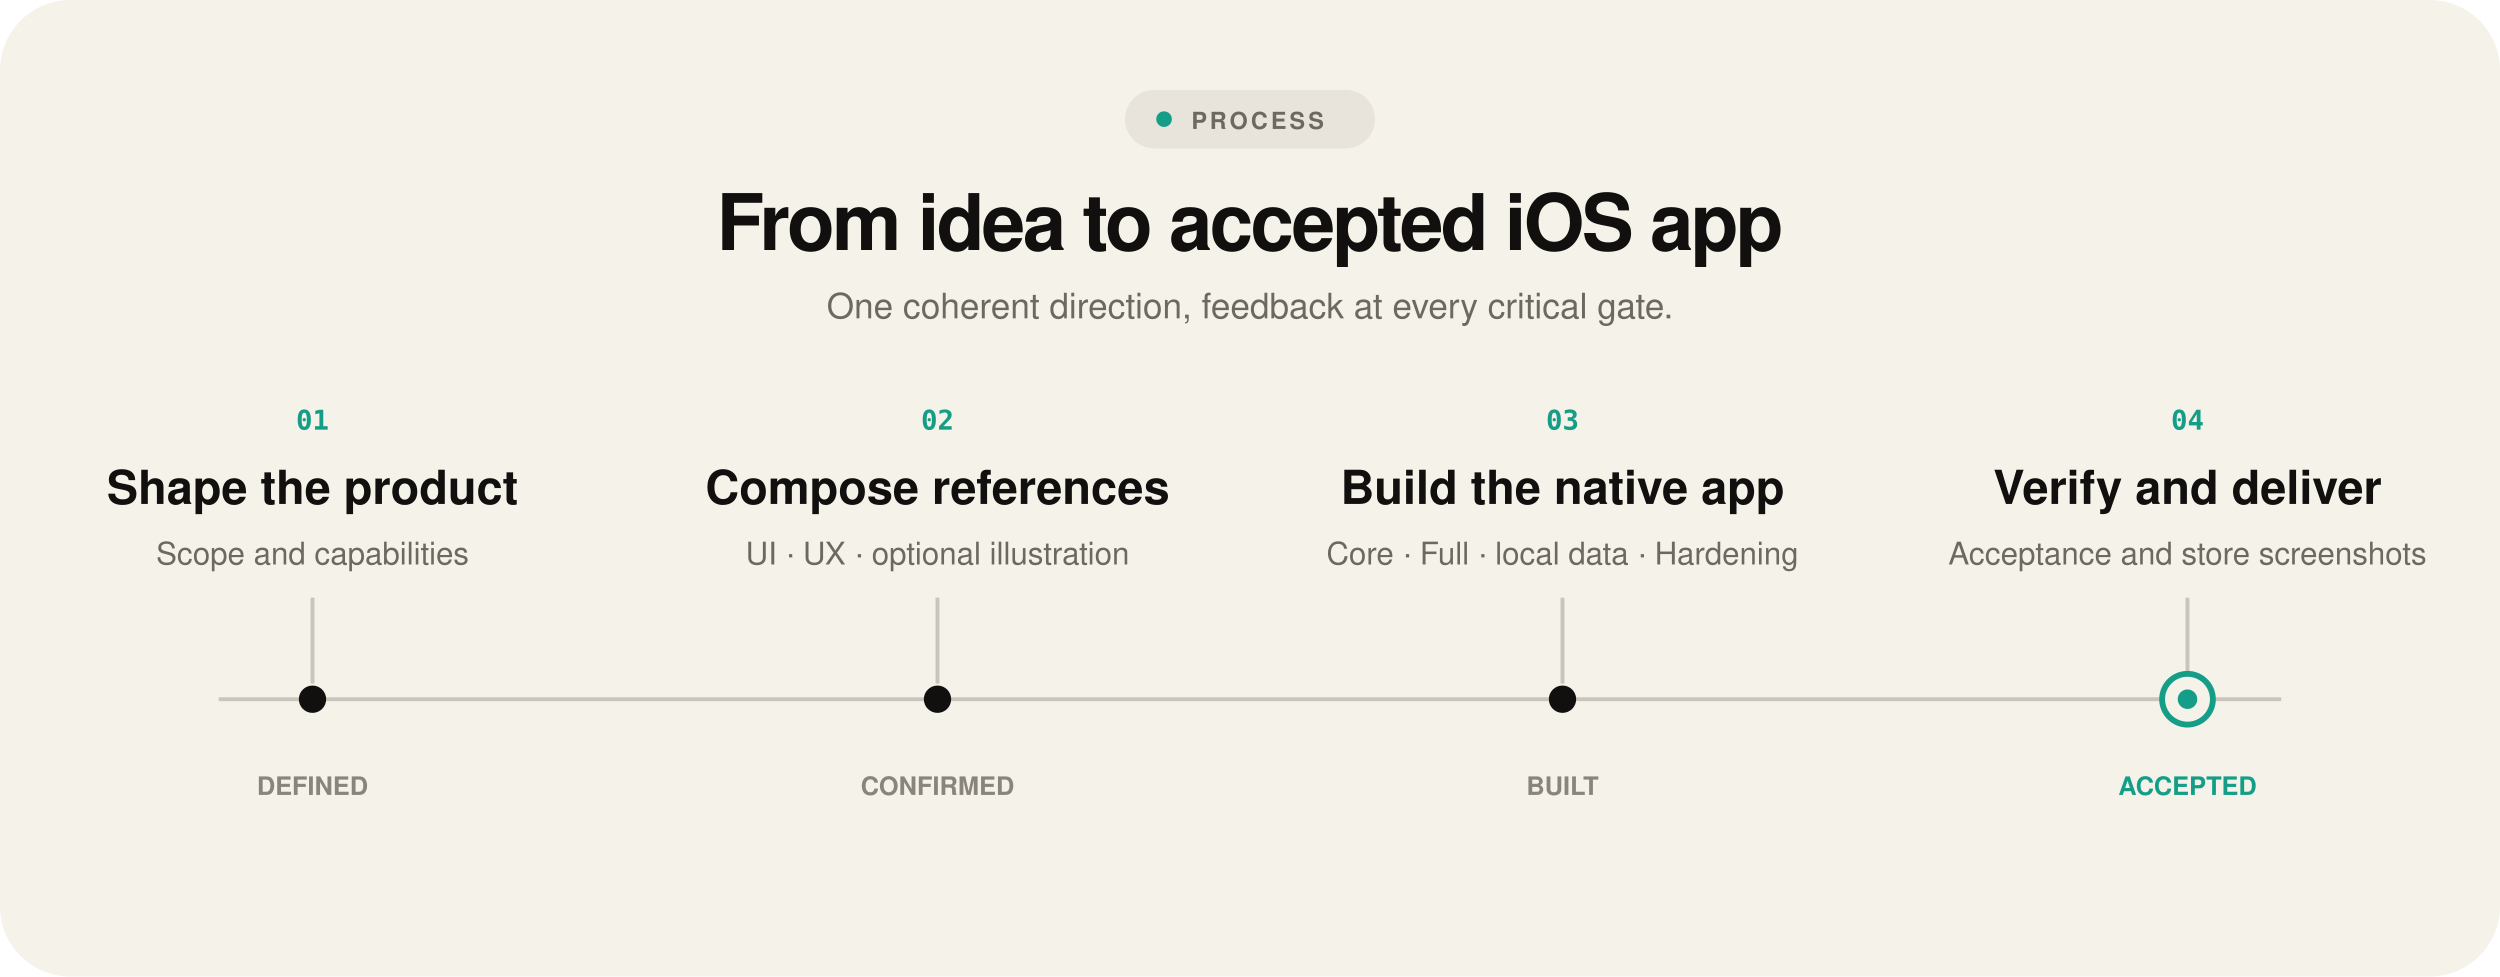
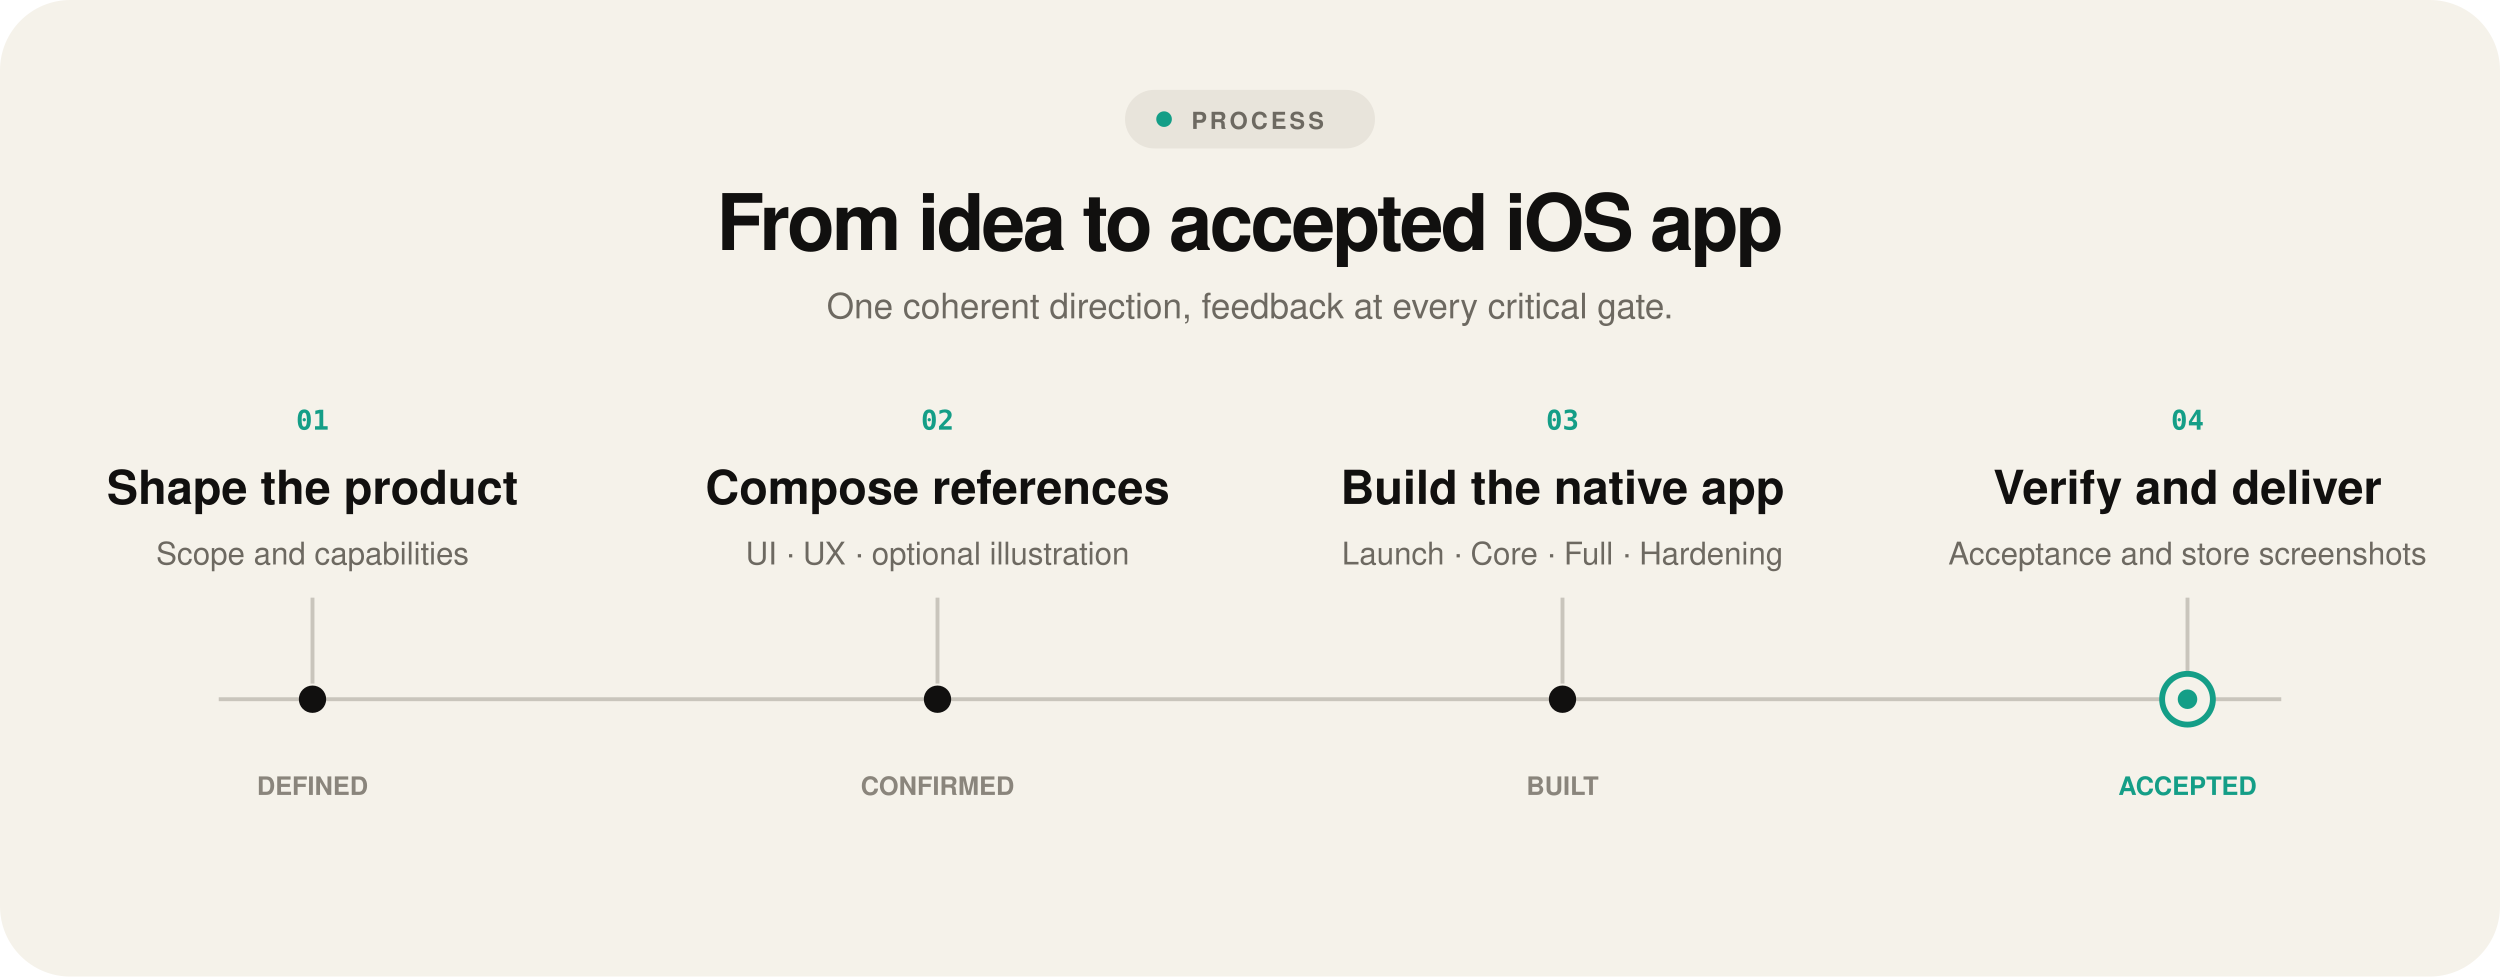
<svg xmlns="http://www.w3.org/2000/svg" width="1280" height="500" viewBox="0 0 1280 500" role="img" aria-labelledby="title desc">
  <rect width="1280" height="500" rx="36" fill="#F5F2EA" />
  <g font-family="-apple-system, BlinkMacSystemFont, 'Segoe UI', Helvetica, Arial, sans-serif">
    <g transform="translate(576 46)">
      <rect width="128" height="30" rx="15" fill="#E8E4DB" />
      <circle cx="20" cy="15" r="4" fill="#149E87" />
      <text x="34" y="20" fill="#6D6961" font-size="12" font-weight="700" letter-spacing="1.6">PROCESS</text>
    </g>
    <text x="640" y="128" fill="#11100F" font-size="40" font-weight="760" letter-spacing="-1.4" text-anchor="middle">From idea to accepted iOS app</text>
    <text x="640" y="163" fill="#6D6961" font-size="18" text-anchor="middle">One coherent direction, feedback at every critical gate.</text>
    <line x1="112" y1="358" x2="1168" y2="358" stroke="#C9C5BC" stroke-width="2" />
    <g fill="none" stroke="#C9C5BC" stroke-width="2">
      <line x1="160" y1="306" x2="160" y2="350" />
      <line x1="480" y1="306" x2="480" y2="350" />
      <line x1="800" y1="306" x2="800" y2="350" />
      <line x1="1120" y1="306" x2="1120" y2="350" />
    </g>
    <g text-anchor="middle">
      <g transform="translate(160 0)">
        <text y="220" fill="#149E87" font-family="ui-monospace, SFMono-Regular, Menlo, monospace" font-size="14" font-weight="700">01</text>
        <text y="258" fill="#11100F" font-size="24" font-weight="720">Shape the product</text>
        <text y="289" fill="#6D6961" font-size="16">Scope and capabilities</text>
      </g>
      <g transform="translate(480 0)">
        <text y="220" fill="#149E87" font-family="ui-monospace, SFMono-Regular, Menlo, monospace" font-size="14" font-weight="700">02</text>
        <text y="258" fill="#11100F" font-size="24" font-weight="720">Compose references</text>
        <text y="289" fill="#6D6961" font-size="16">UI · UX · optional illustration</text>
      </g>
      <g transform="translate(800 0)">
        <text y="220" fill="#149E87" font-family="ui-monospace, SFMono-Regular, Menlo, monospace" font-size="14" font-weight="700">03</text>
        <text y="258" fill="#11100F" font-size="24" font-weight="720">Build the native app</text>
-         <text y="289" fill="#6D6961" font-size="16">Core · Full · local data · Hardening</text>
+         <text y="289" fill="#6D6961" font-size="16">Launch · Core · Full · Hardening</text>
      </g>
      <g transform="translate(1120 0)">
        <text y="220" fill="#149E87" font-family="ui-monospace, SFMono-Regular, Menlo, monospace" font-size="14" font-weight="700">04</text>
        <text y="258" fill="#11100F" font-size="24" font-weight="720">Verify and deliver</text>
        <text y="289" fill="#6D6961" font-size="16">Acceptance and store screenshots</text>
      </g>
    </g>
    <g>
      <circle cx="160" cy="358" r="7" fill="#11100F" />
      <circle cx="480" cy="358" r="7" fill="#11100F" />
      <circle cx="800" cy="358" r="7" fill="#11100F" />
      <circle cx="1120" cy="358" r="13" fill="#F5F2EA" stroke="#149E87" stroke-width="3" />
      <circle cx="1120" cy="358" r="5" fill="#149E87" />
    </g>
    <text x="160" y="407" fill="#8A857C" font-size="13" font-weight="650" text-anchor="middle">DEFINED</text>
    <text x="480" y="407" fill="#8A857C" font-size="13" font-weight="650" text-anchor="middle">CONFIRMED</text>
    <text x="800" y="407" fill="#8A857C" font-size="13" font-weight="650" text-anchor="middle">BUILT</text>
    <text x="1120" y="407" fill="#149E87" font-size="13" font-weight="750" text-anchor="middle">ACCEPTED</text>
  </g>
</svg>
